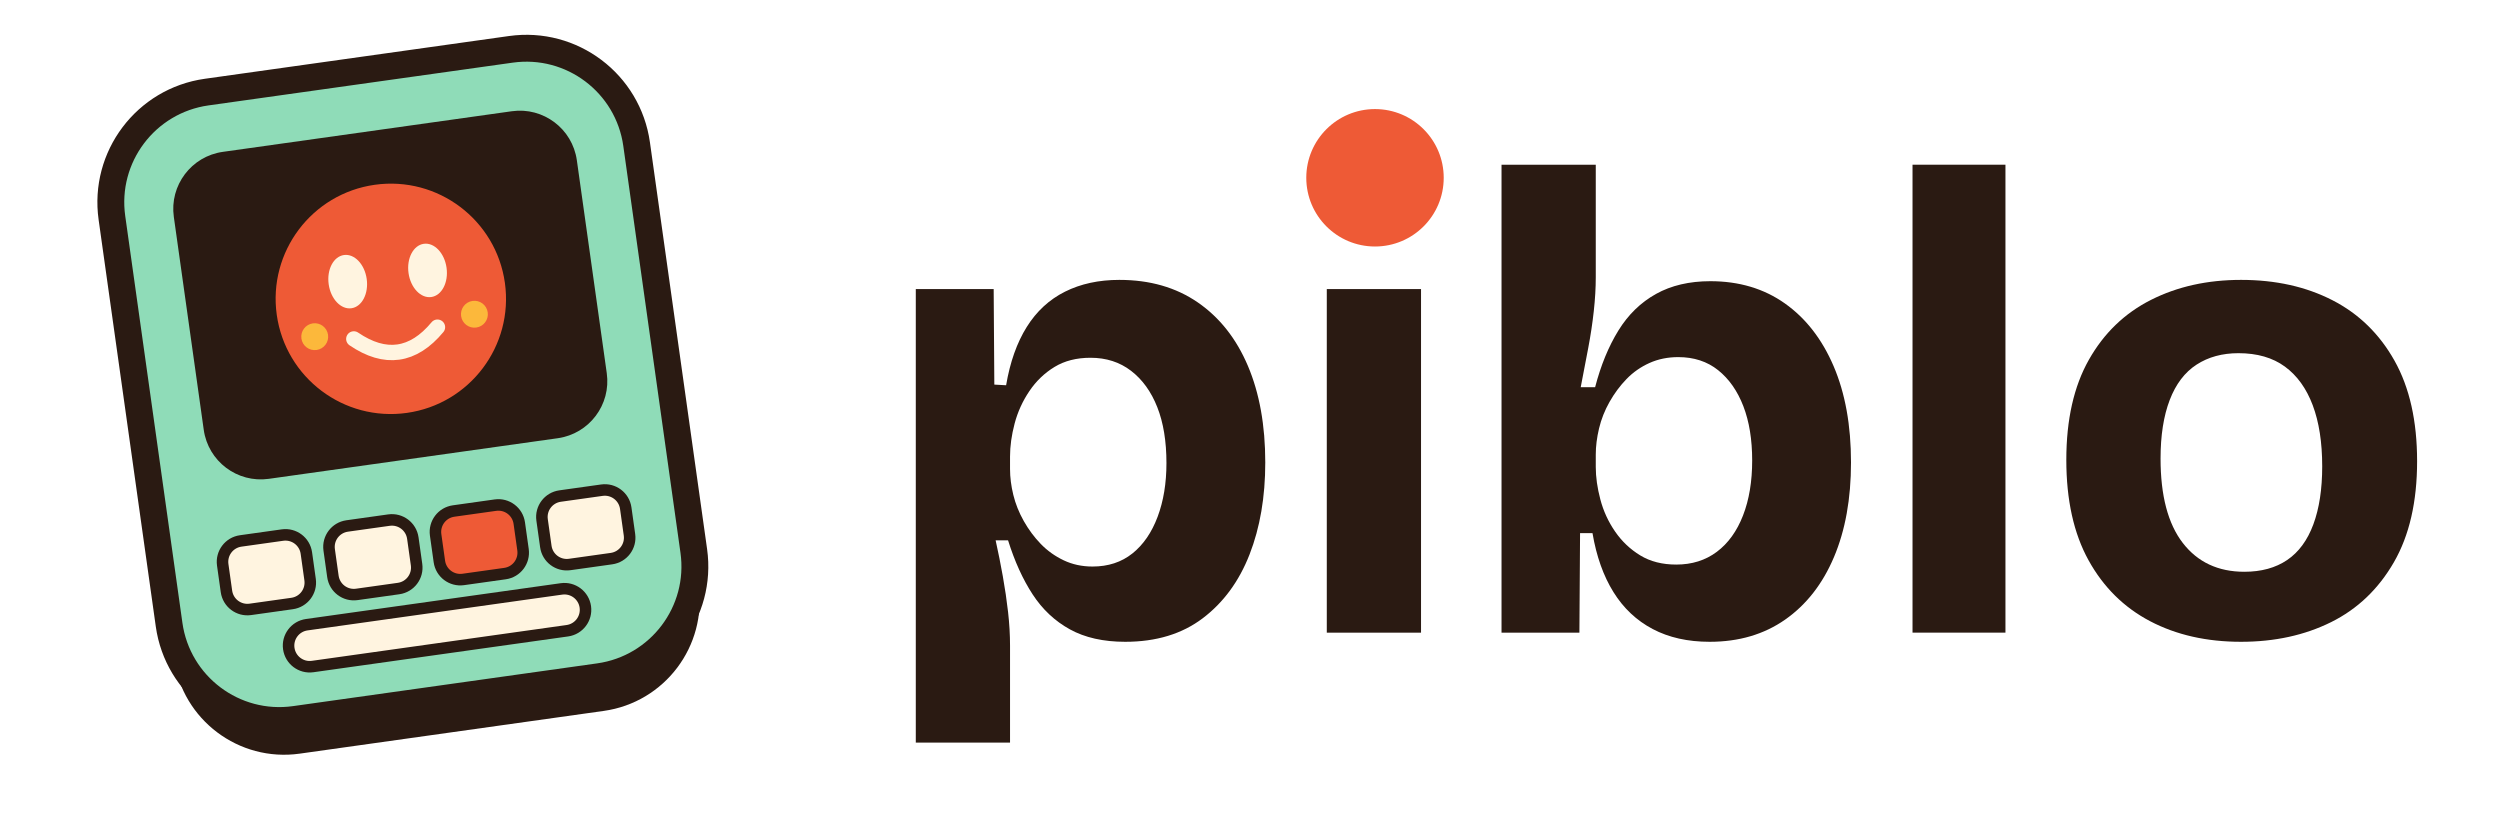
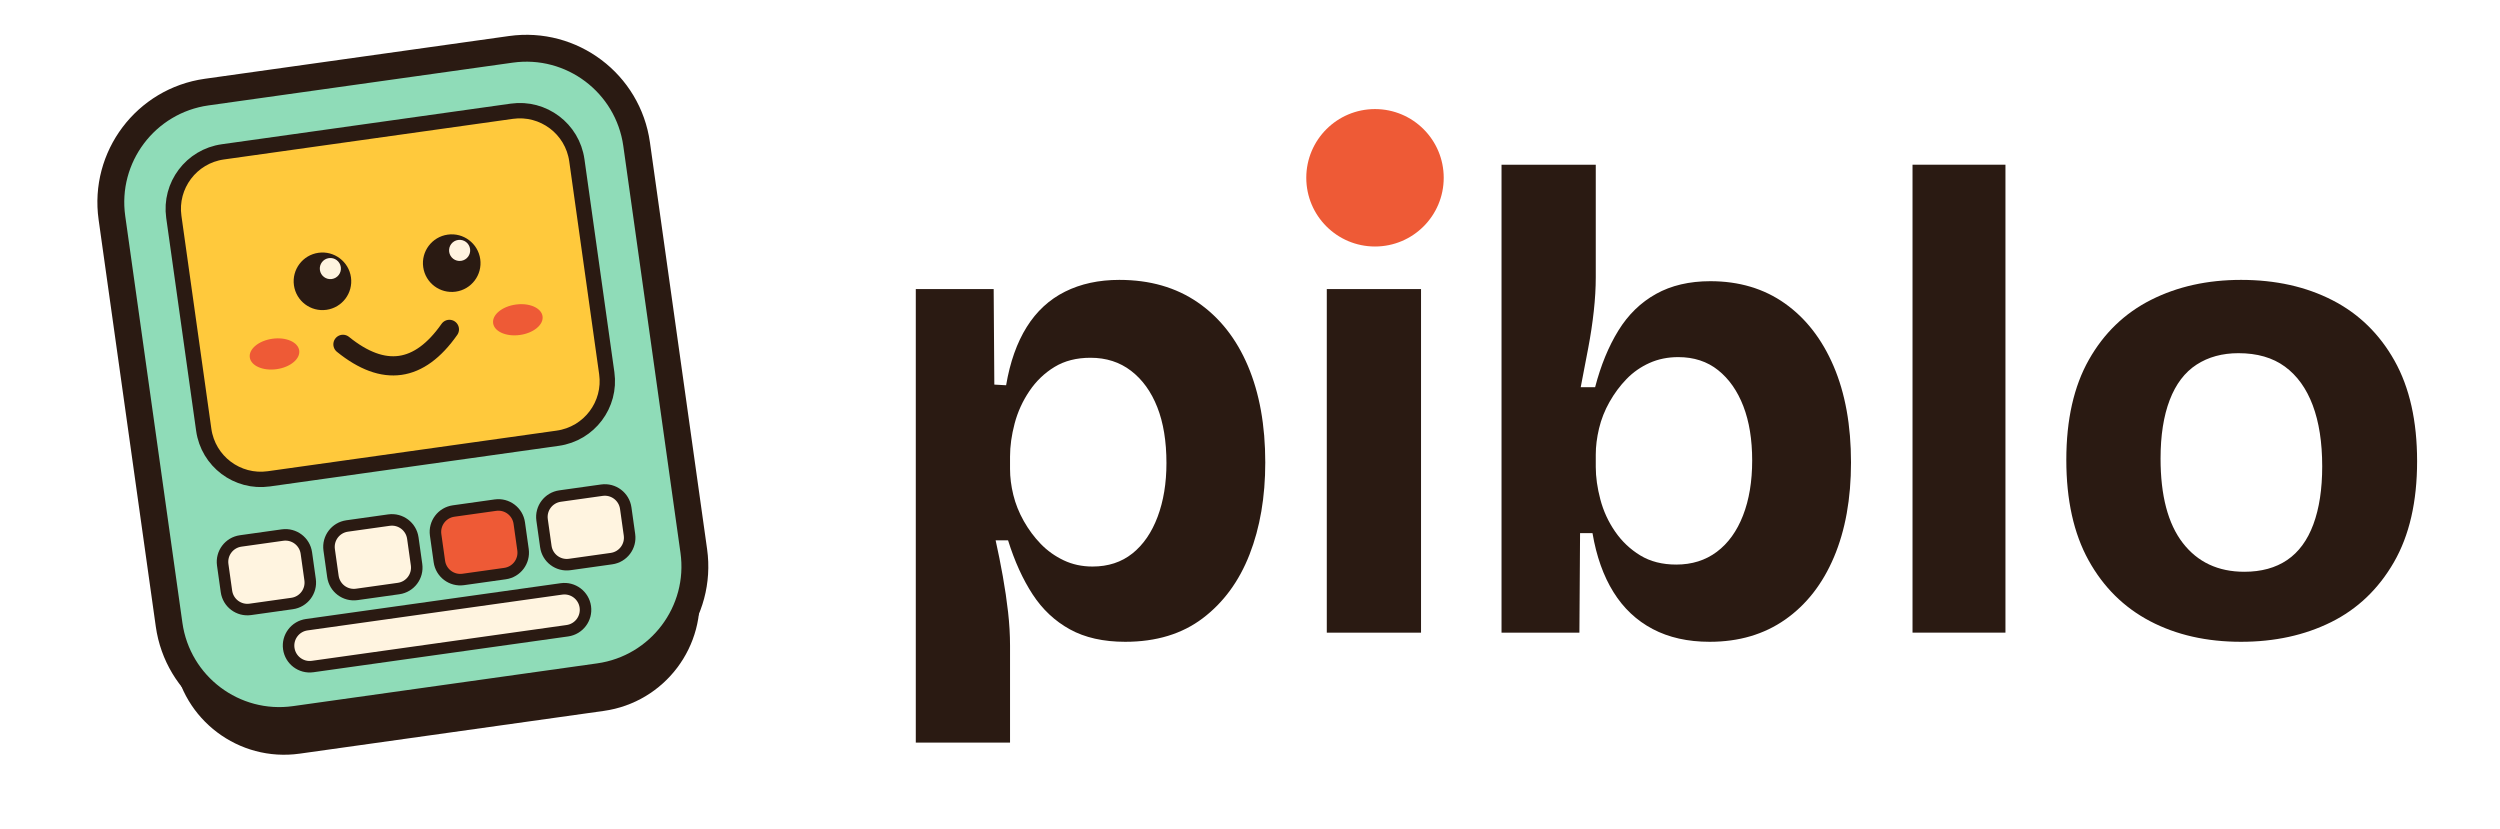
<svg xmlns="http://www.w3.org/2000/svg" viewBox="0 0 1146 380">
  <defs>
    <clipPath id="stem">
      <rect x="538.4" y="120.5" width="300" height="300" />
    </clipPath>
  </defs>
  <g transform="translate(-40 -50) scale(0.88)">
    <g transform="rotate(-8 256 262)">
      <rect x="118" y="110" width="276" height="330" rx="58" fill="#2a1a12" />
      <rect x="118" y="92" width="276" height="330" rx="58" fill="#8fdcb8" stroke="#2a1a12" stroke-width="14" />
-       <rect x="150" y="124" width="212" height="172" rx="30" fill="#2a1a12" />
-       <circle cx="256" cy="212" r="60" fill="#ee5a36" />
-       <ellipse cx="235" cy="200" rx="10" ry="14" fill="#fff4e0" />
-       <ellipse cx="277" cy="200" rx="10" ry="14" fill="#fff4e0" />
-       <path d="M234 230 Q256 250 278 230" fill="none" stroke="#fff4e0" stroke-width="8" stroke-linecap="round" />
-       <circle cx="214" cy="226" r="7" fill="#ffc93c" opacity=".85" />
-       <circle cx="298" cy="226" r="7" fill="#ffc93c" opacity=".85" />
+       <rect x="150" y="124" width="212" height="172" rx="30" fill="#ffc93c" stroke="#2a1a12" stroke-width="8" />
+       <circle cx="222" cy="198" r="15" fill="#2a1a12" />
+       <circle cx="290" cy="198" r="15" fill="#2a1a12" />
+       <circle cx="227" cy="192" r="5.5" fill="#fff4e0" />
+       <circle cx="295" cy="192" r="5.5" fill="#fff4e0" />
+       <path d="M228 232 Q256 262 284 232" fill="none" stroke="#2a1a12" stroke-width="10" stroke-linecap="round" />
+       <ellipse cx="192" cy="232" rx="13" ry="8" fill="#ee5a36" />
+       <ellipse cx="320" cy="232" rx="13" ry="8" fill="#ee5a36" />
      <rect x="150" y="326" width="44" height="36" rx="11" fill="#fff4e0" stroke="#2a1a12" stroke-width="6" />
      <rect x="206" y="326" width="44" height="36" rx="11" fill="#fff4e0" stroke="#2a1a12" stroke-width="6" />
      <rect x="262" y="326" width="44" height="36" rx="11" fill="#ee5a36" stroke="#2a1a12" stroke-width="6" />
      <rect x="318" y="326" width="44" height="36" rx="11" fill="#fff4e0" stroke="#2a1a12" stroke-width="6" />
      <rect x="178" y="374" width="156" height="22" rx="11" fill="#fff4e0" stroke="#2a1a12" stroke-width="6" />
    </g>
  </g>
  <path fill="#2a1a12" d="M463 340.40L419.80 340.40L419.80 212.60L419.80 132.50L455.50 132.50L455.80 176.30L461.20 176.60Q463.90 160.70 470.65 149.90Q477.40 139.10 488.20 133.70Q499 128.30 513.10 128.30L513.10 128.30Q534.10 128.30 549.10 138.65Q564.10 149 572.05 167.75Q580 186.50 580 212L580 212Q580 235.70 572.80 254.15Q565.60 272.60 551.35 283.40Q537.10 294.20 515.80 294.20L515.80 294.20Q500.80 294.20 490.45 288.50Q480.10 282.80 473.35 272.45Q466.60 262.10 462.10 247.70L462.10 247.70L456.40 247.70Q458.20 255.80 459.70 264.20Q461.20 272.60 462.10 280.55Q463 288.50 463 296L463 296L463 340.40ZM500.80 259.70L500.80 259.70Q511.60 259.70 519.10 253.70Q526.60 247.70 530.65 236.90Q534.70 226.10 534.70 212.30L534.70 212.30Q534.70 197.30 530.50 186.65Q526.30 176 518.50 170Q510.70 164 499.90 164L499.90 164Q490.30 164 483.40 168.20Q476.50 172.40 471.85 179.30Q467.20 186.20 465.10 194.15Q463 202.10 463 209.30L463 209.30L463 215Q463 220.70 464.50 226.85Q466 233 469.30 238.85Q472.60 244.70 477.10 249.35Q481.60 254 487.60 256.85Q493.60 259.70 500.80 259.70Z" />
  <g clip-path="url(#stem)">
    <path fill="#2a1a12" d="M651.40 290L608.20 290L608.20 132.50L651.40 132.50L651.40 290ZM630.10 108.80L630.10 108.80Q617.50 108.80 610.75 103.55Q604 98.30 604 88.10L604 88.10Q604 77.60 610.75 72.20Q617.50 66.80 630.10 66.80L630.10 66.80Q643 66.80 649.75 72.20Q656.50 77.60 656.50 88.10L656.50 88.10Q656.50 98 649.75 103.40Q643 108.80 630.10 108.80Z" />
  </g>
  <path fill="#2a1a12" d="M783.70 294.20L783.70 294.20Q768.70 294.20 757.60 288.35Q746.50 282.50 739.60 271.40Q732.70 260.30 730 244.40L730 244.40L724.30 244.40L724 290L688.30 290L688.30 212.60L688.30 75.50L731.50 75.50L731.50 127.10Q731.50 134.30 730.60 142.55Q729.70 150.80 728.05 159.50Q726.40 168.20 724.60 177.50L724.60 177.50L731.20 177.50Q735.10 162.50 741.85 151.55Q748.60 140.60 759.10 134.75Q769.60 128.90 784 128.90L784 128.90Q803.80 128.90 818.20 139.10Q832.60 149.30 840.55 167.90Q848.50 186.50 848.50 212L848.50 212Q848.50 236.90 840.70 255.35Q832.90 273.80 818.35 284Q803.80 294.20 783.70 294.20ZM768.40 258.80L768.40 258.80Q779.20 258.80 787 252.95Q794.80 247.10 799 236.30Q803.20 225.50 803.20 211.10L803.20 211.10Q803.20 196.70 799.15 186.20Q795.10 175.70 787.60 169.70Q780.10 163.70 769.30 163.70L769.30 163.70Q762.10 163.70 756.10 166.40Q750.10 169.10 745.60 173.75Q741.10 178.40 737.80 184.25Q734.50 190.10 733 196.40Q731.50 202.70 731.50 208.40L731.50 208.40L731.50 214.10Q731.50 221 733.60 228.95Q735.70 236.90 740.35 243.65Q745 250.40 751.90 254.60Q758.80 258.80 768.40 258.80Z" />
  <path fill="#2a1a12" d="M919.30 290L876.70 290L876.70 75.50L919.30 75.50L919.30 290Z" />
  <path fill="#2a1a12" d="M1027.30 294.20L1027.30 294.20Q1003.60 294.20 985.60 284.75Q967.60 275.30 957.40 256.85Q947.20 238.40 947.20 210.80L947.20 210.80Q947.20 183.20 957.55 164.90Q967.90 146.60 986.05 137.45Q1004.20 128.30 1027.30 128.30L1027.30 128.30Q1051 128.30 1069.15 137.60Q1087.30 146.90 1097.65 165.35Q1108 183.80 1108 211.40L1108 211.40Q1108 239.30 1097.35 257.75Q1086.70 276.20 1068.55 285.20Q1050.40 294.20 1027.30 294.20ZM1028.80 262.10L1028.80 262.10Q1040.50 262.10 1048.45 256.70Q1056.40 251.30 1060.45 240.35Q1064.50 229.40 1064.50 213.80L1064.50 213.80Q1064.50 197.30 1060.15 185.75Q1055.80 174.20 1047.40 168.05Q1039 161.90 1026.10 161.90L1026.10 161.90Q1015 161.90 1006.90 167.15Q998.80 172.40 994.60 183.35Q990.40 194.30 990.40 210.20L990.40 210.20Q990.40 235.70 1000.60 248.90Q1010.80 262.10 1028.80 262.10Z" />
  <circle cx="630.3" cy="81.5" r="31.5" fill="#ee5a36" />
</svg>
